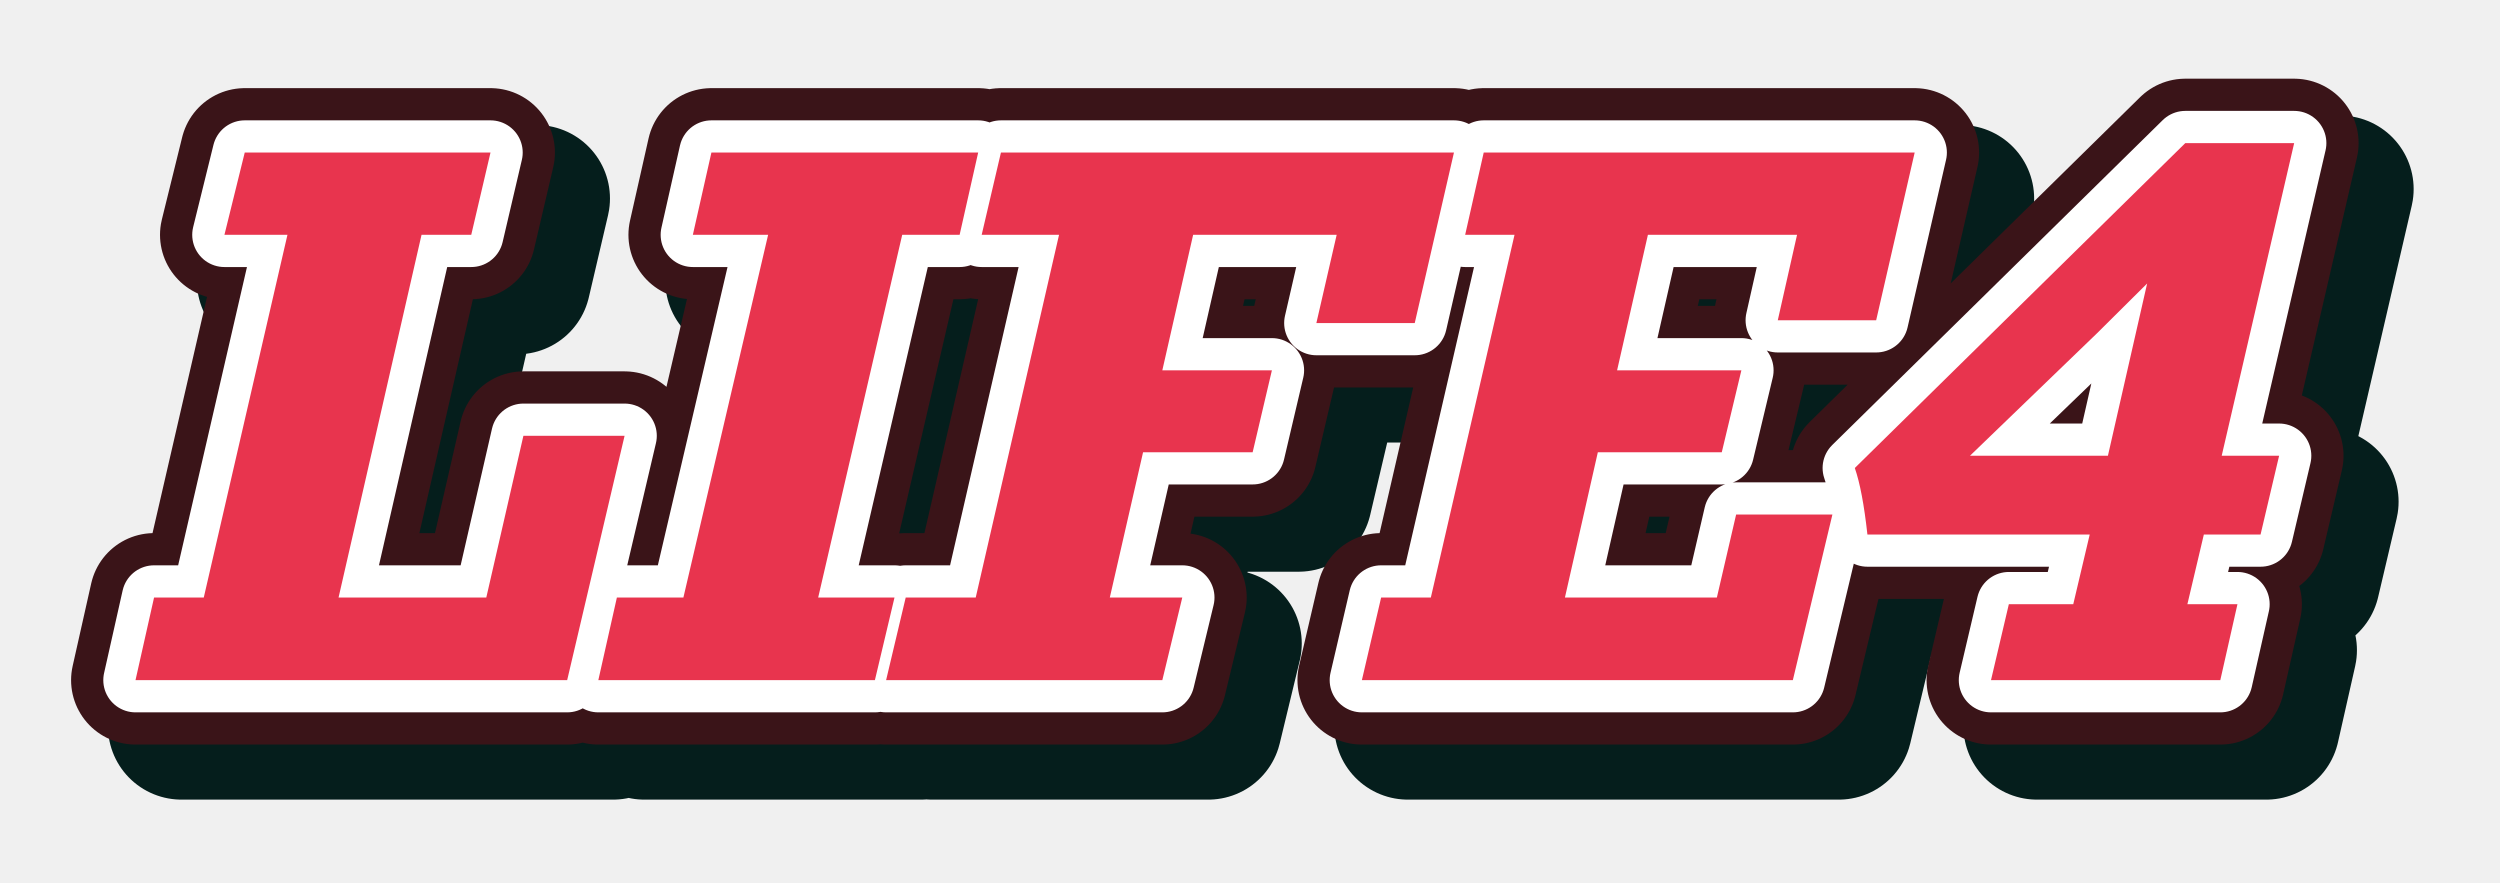
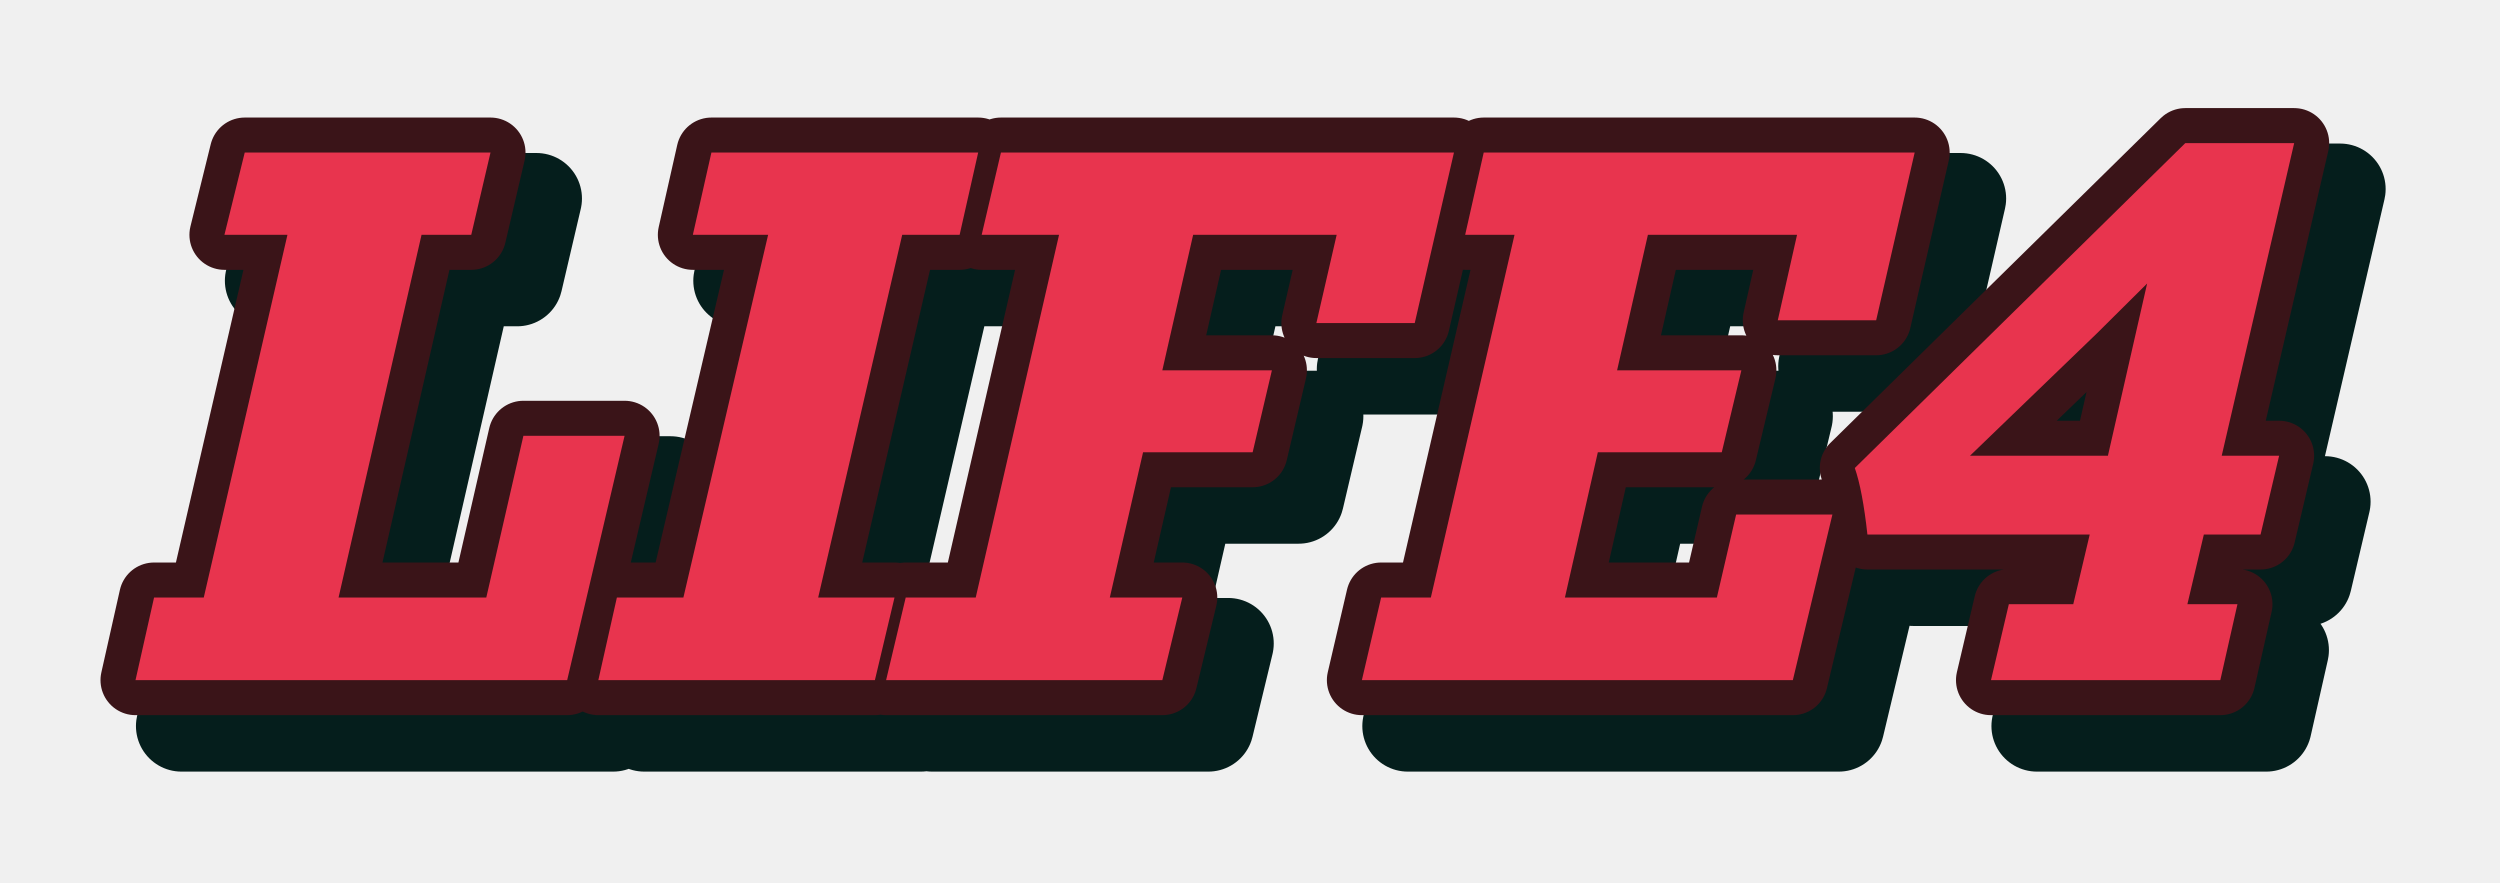
<svg xmlns="http://www.w3.org/2000/svg" width="272" height="96" viewBox="0 0 272 96">
-   <path transform="translate(5 5) translate(16 74) scale(0.03809)" fill="#051E1C" stroke="#051E1C" stroke-width="420" stroke-linejoin="round" d="M784 -1272 547 -236H969L1075 -698H1364L1200 0H-33L20 -236H162L401 -1272H221L279 -1507H981L926 -1272Z M2157 -1272 1917 -236H2135L2079 0H1289L1342 -236H1532L1774 -1272H1559L1612 -1507H2374L2321 -1272Z M3340 -1020 3398 -1272H2988L2900 -885H3213L3158 -651H2845L2750 -236H2957L2900 0H2111L2167 -236H2367L2605 -1272H2384L2439 -1507H3733L3621 -1020Z M4658 -1028 4713 -1272H4287L4199 -885H4554L4498 -651H4144L4050 -236H4484L4539 -473H4814L4701 0H3470L3525 -236H3667L3906 -1272H3765L3818 -1507H5049L4939 -1028Z M4914 -416Q4900 -543 4878 -606L5822 -1534H6133L5926 -641H6090L6037 -416H5875L5828 -217H5971L5922 0H5267L5318 -217H5502L5549 -416ZM5570 -991 5207 -641H5601L5713 -1133Z" />
-   <path transform="translate(16 74) scale(0.03809)" fill="#3A1418" stroke="#3A1418" stroke-width="368" stroke-linejoin="round" d="M784 -1272 547 -236H969L1075 -698H1364L1200 0H-33L20 -236H162L401 -1272H221L279 -1507H981L926 -1272Z M2157 -1272 1917 -236H2135L2079 0H1289L1342 -236H1532L1774 -1272H1559L1612 -1507H2374L2321 -1272Z M3340 -1020 3398 -1272H2988L2900 -885H3213L3158 -651H2845L2750 -236H2957L2900 0H2111L2167 -236H2367L2605 -1272H2384L2439 -1507H3733L3621 -1020Z M4658 -1028 4713 -1272H4287L4199 -885H4554L4498 -651H4144L4050 -236H4484L4539 -473H4814L4701 0H3470L3525 -236H3667L3906 -1272H3765L3818 -1507H5049L4939 -1028Z M4914 -416Q4900 -543 4878 -606L5822 -1534H6133L5926 -641H6090L6037 -416H5875L5828 -217H5971L5922 0H5267L5318 -217H5502L5549 -416ZM5570 -991 5207 -641H5601L5713 -1133Z" />
-   <path transform="translate(16 74) scale(0.03809)" fill="#FFFFFF" stroke="#FFFFFF" stroke-width="184" stroke-linejoin="round" d="M784 -1272 547 -236H969L1075 -698H1364L1200 0H-33L20 -236H162L401 -1272H221L279 -1507H981L926 -1272Z M2157 -1272 1917 -236H2135L2079 0H1289L1342 -236H1532L1774 -1272H1559L1612 -1507H2374L2321 -1272Z M3340 -1020 3398 -1272H2988L2900 -885H3213L3158 -651H2845L2750 -236H2957L2900 0H2111L2167 -236H2367L2605 -1272H2384L2439 -1507H3733L3621 -1020Z M4658 -1028 4713 -1272H4287L4199 -885H4554L4498 -651H4144L4050 -236H4484L4539 -473H4814L4701 0H3470L3525 -236H3667L3906 -1272H3765L3818 -1507H5049L4939 -1028Z M4914 -416Q4900 -543 4878 -606L5822 -1534H6133L5926 -641H6090L6037 -416H5875L5828 -217H5971L5922 0H5267L5318 -217H5502L5549 -416ZM5570 -991 5207 -641H5601L5713 -1133Z" />
+   <path transform="translate(5 5) translate(16 74) scale(0.03809)" fill="#051E1C" stroke="#051E1C" stroke-width="260" stroke-linejoin="round" d="M784 -1272 547 -236H969L1075 -698H1364L1200 0H-33L20 -236H162L401 -1272H221L279 -1507H981L926 -1272Z M2157 -1272 1917 -236H2135L2079 0H1289L1342 -236H1532L1774 -1272H1559L1612 -1507H2374L2321 -1272Z M3340 -1020 3398 -1272H2988L2900 -885H3213L3158 -651H2845L2750 -236H2957L2900 0H2111L2167 -236H2367L2605 -1272H2384L2439 -1507H3733L3621 -1020Z M4658 -1028 4713 -1272H4287L4199 -885H4554L4498 -651H4144L4050 -236H4484L4539 -473H4814L4701 0H3470L3525 -236H3667L3906 -1272H3765L3818 -1507H5049L4939 -1028Z M4914 -416Q4900 -543 4878 -606L5822 -1534H6133L5926 -641H6090L6037 -416H5875L5828 -217H5971L5922 0H5267L5318 -217H5502L5549 -416ZM5570 -991 5207 -641H5601L5713 -1133Z" />
+   <path transform="translate(16 74) scale(0.03809)" fill="#3A1418" stroke="#3A1418" stroke-width="200" stroke-linejoin="round" d="M784 -1272 547 -236H969L1075 -698H1364L1200 0H-33L20 -236H162L401 -1272H221L279 -1507H981L926 -1272Z M2157 -1272 1917 -236H2135L2079 0H1289L1342 -236H1532L1774 -1272H1559L1612 -1507H2374L2321 -1272Z M3340 -1020 3398 -1272H2988L2900 -885H3213L3158 -651H2845L2750 -236H2957L2900 0H2111L2167 -236H2367L2605 -1272H2384L2439 -1507H3733L3621 -1020Z M4658 -1028 4713 -1272H4287L4199 -885H4554L4498 -651H4144L4050 -236H4484L4539 -473H4814L4701 0H3470L3525 -236H3667L3906 -1272H3765L3818 -1507H5049L4939 -1028Z M4914 -416Q4900 -543 4878 -606L5822 -1534H6133L5926 -641H6090L6037 -416H5875L5828 -217H5971L5922 0H5267L5318 -217H5502L5549 -416ZM5570 -991 5207 -641H5601L5713 -1133Z" />
  <path transform="translate(16 74) scale(0.03809)" fill="#E8344E" stroke-linejoin="round" d="M784 -1272 547 -236H969L1075 -698H1364L1200 0H-33L20 -236H162L401 -1272H221L279 -1507H981L926 -1272Z M2157 -1272 1917 -236H2135L2079 0H1289L1342 -236H1532L1774 -1272H1559L1612 -1507H2374L2321 -1272Z M3340 -1020 3398 -1272H2988L2900 -885H3213L3158 -651H2845L2750 -236H2957L2900 0H2111L2167 -236H2367L2605 -1272H2384L2439 -1507H3733L3621 -1020Z M4658 -1028 4713 -1272H4287L4199 -885H4554L4498 -651H4144L4050 -236H4484L4539 -473H4814L4701 0H3470L3525 -236H3667L3906 -1272H3765L3818 -1507H5049L4939 -1028Z M4914 -416Q4900 -543 4878 -606L5822 -1534H6133L5926 -641H6090L6037 -416H5875L5828 -217H5971L5922 0H5267L5318 -217H5502L5549 -416ZM5570 -991 5207 -641H5601L5713 -1133Z" />
</svg>
